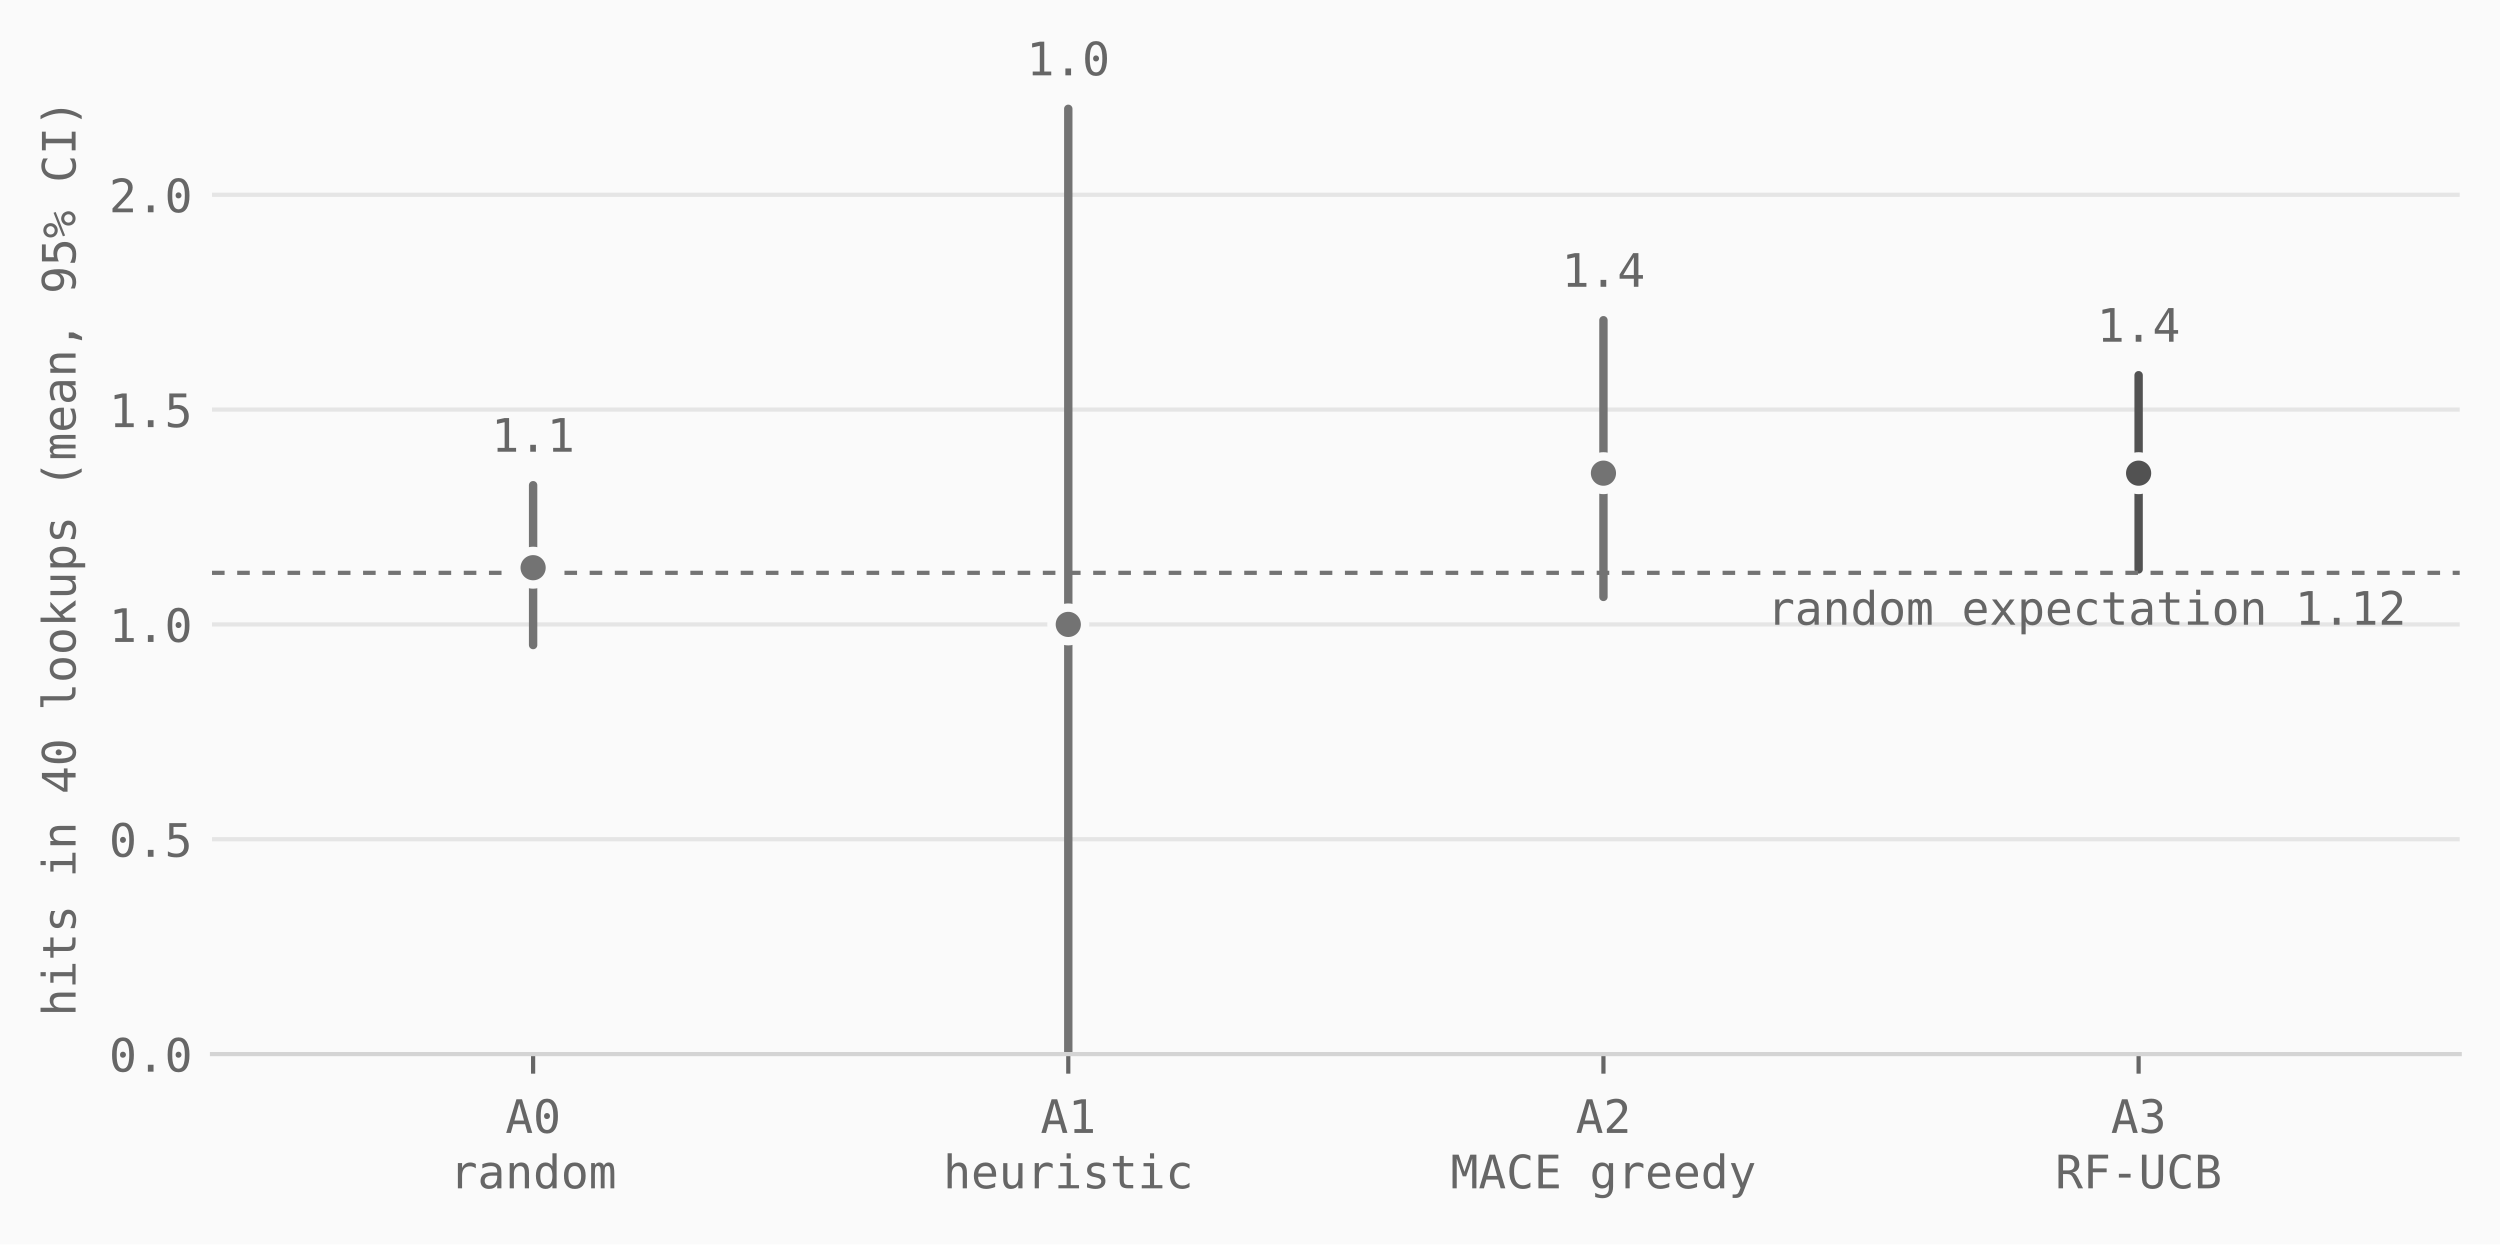
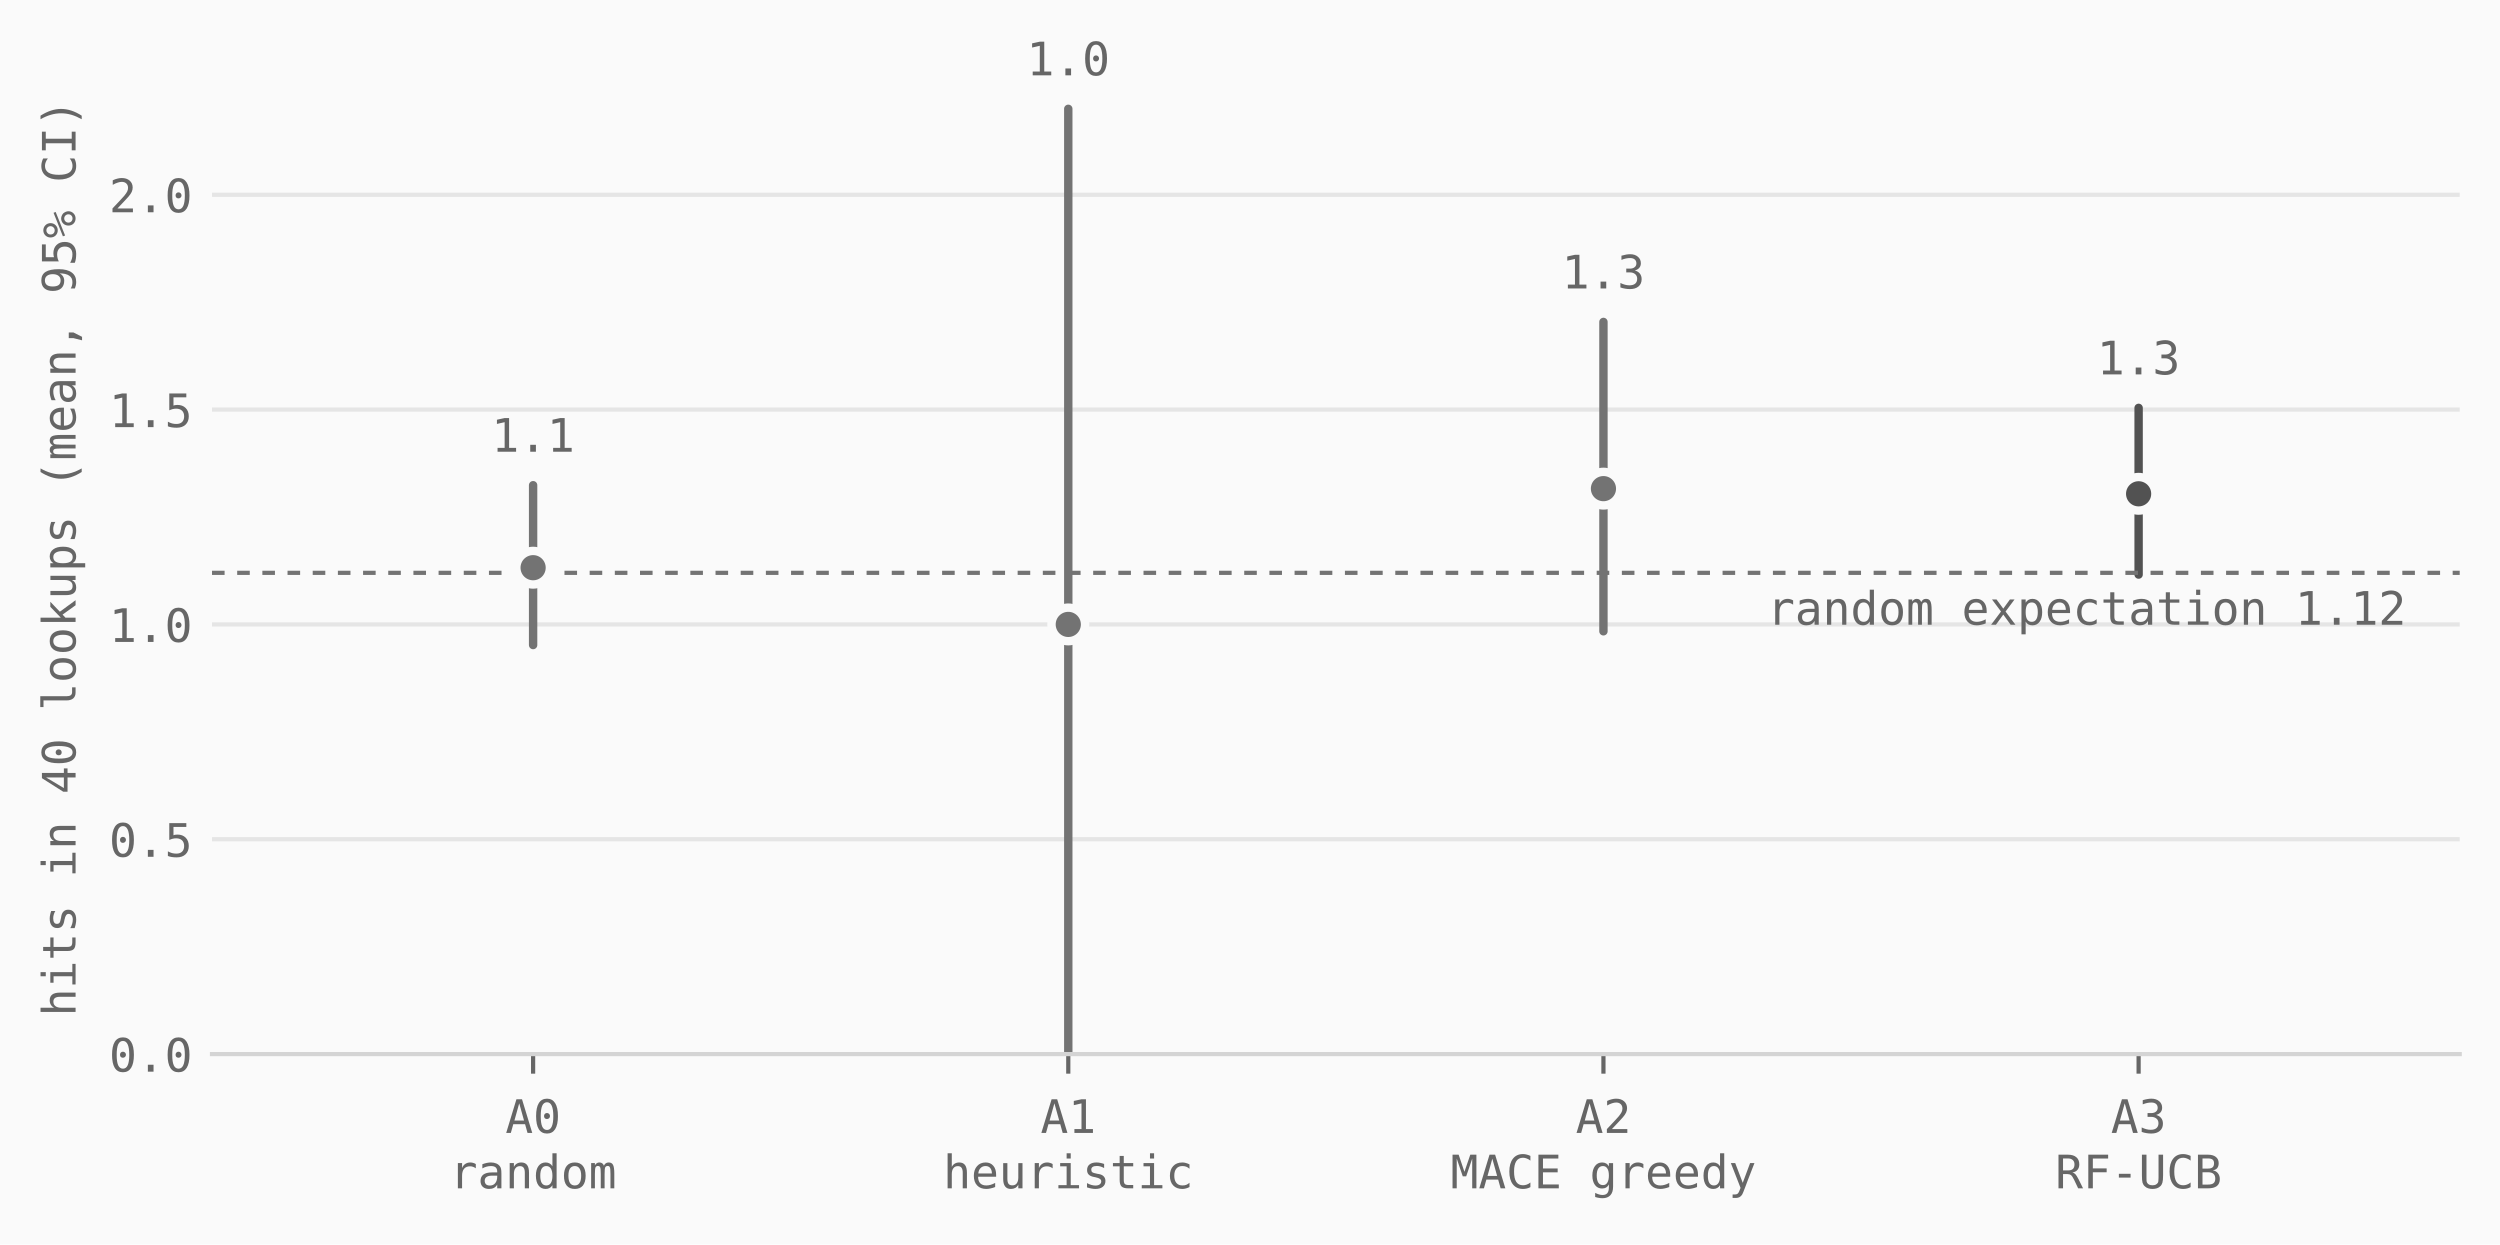
<svg xmlns="http://www.w3.org/2000/svg" xmlns:xlink="http://www.w3.org/1999/xlink" width="446.855pt" height="222.414pt" viewBox="0 0 446.855 222.414" version="1.1">
  <defs>
    <style type="text/css">*{stroke-linejoin: round; stroke-linecap: butt}</style>
  </defs>
  <g id="figure_1">
    <g id="patch_1">
      <path d="M 0 222.414  L 446.855 222.414  L 446.855 0  L 0 0  z " style="fill: #fafafa" />
    </g>
    <g id="axes_1">
      <g id="patch_2">
        <path d="M 37.895 188.41  L 439.655 188.41  L 439.655 11.002  L 37.895 11.002  L 37.895 188.41  z " style="fill: none" />
      </g>
      <g id="matplotlib.axis_1">
        <g id="xtick_1">
          <g id="line2d_1">
            <defs>
-               <path id="m17429e78b7" d="M 0 0  L 0 3.5  " style="stroke: #666666; stroke-width: 0.75" />
+               <path id="m1050a0e557" d="M 0 0  L 0 3.5  " style="stroke: #666666; stroke-width: 0.75" />
            </defs>
            <g>
-               <use xlink:href="#m17429e78b7" x="95.289" y="188.41" style="fill: #666666; stroke: #666666; stroke-width: 0.75" />
+               <use xlink:href="#m1050a0e557" x="95.289" y="188.41" style="fill: #666666; stroke: #666666; stroke-width: 0.75" />
            </g>
          </g>
          <g id="text_1">
            <text style="font-size: 8.25px; font-family: 'DejaVu Sans Mono'; fill: #666666" transform="translate(90.32227 202.5039)">A0</text>
            <text style="font-size: 8.25px; font-family: 'DejaVu Sans Mono'; fill: #666666" transform="translate(80.38876 212.4061)">random</text>
          </g>
        </g>
        <g id="xtick_2">
          <g id="line2d_2">
            <g>
-               <use xlink:href="#m17429e78b7" x="190.946" y="188.41" style="fill: #666666; stroke: #666666; stroke-width: 0.75" />
+               <use xlink:href="#m1050a0e557" x="190.946" y="188.41" style="fill: #666666; stroke: #666666; stroke-width: 0.75" />
            </g>
          </g>
          <g id="text_2">
            <text style="font-size: 8.25px; font-family: 'DejaVu Sans Mono'; fill: #666666" transform="translate(185.9794 202.5039)">A1</text>
            <text style="font-size: 8.25px; font-family: 'DejaVu Sans Mono'; fill: #666666" transform="translate(168.5958 212.4061)">heuristic</text>
          </g>
        </g>
        <g id="xtick_3">
          <g id="line2d_3">
            <g>
-               <use xlink:href="#m17429e78b7" x="286.603" y="188.41" style="fill: #666666; stroke: #666666; stroke-width: 0.75" />
+               <use xlink:href="#m1050a0e557" x="286.603" y="188.41" style="fill: #666666; stroke: #666666; stroke-width: 0.75" />
            </g>
          </g>
          <g id="text_3">
            <text style="font-size: 8.25px; font-family: 'DejaVu Sans Mono'; fill: #666666" transform="translate(281.6366 202.5039)">A2</text>
            <text style="font-size: 8.25px; font-family: 'DejaVu Sans Mono'; fill: #666666" transform="translate(259.2862 212.4061)">MACE greedy</text>
          </g>
        </g>
        <g id="xtick_4">
          <g id="line2d_4">
            <g>
-               <use xlink:href="#m17429e78b7" x="382.26" y="188.41" style="fill: #666666; stroke: #666666; stroke-width: 0.75" />
+               <use xlink:href="#m1050a0e557" x="382.26" y="188.41" style="fill: #666666; stroke: #666666; stroke-width: 0.75" />
            </g>
          </g>
          <g id="text_4">
            <text style="font-size: 8.25px; font-family: 'DejaVu Sans Mono'; fill: #666666" transform="translate(377.2937 202.5039)">A3</text>
            <text style="font-size: 8.25px; font-family: 'DejaVu Sans Mono'; fill: #666666" transform="translate(367.3602 212.4055)">RF-UCB</text>
          </g>
        </g>
      </g>
      <g id="matplotlib.axis_2">
        <g id="ytick_1">
          <g id="line2d_5">
-             <path d="M 37.895 188.41  L 439.655 188.41  " clip-path="url(#p7e750fc59d)" style="fill: none; stroke: #e5e5e5; stroke-width: 0.75; stroke-linecap: square" />
+             <path d="M 37.895 188.41  L 439.655 188.41  " clip-path="url(#paa1d5f2c92)" style="fill: none; stroke: #e5e5e5; stroke-width: 0.75; stroke-linecap: square" />
          </g>
          <g id="line2d_6" />
          <g id="text_5">
            <text style="font-size: 8.25px; font-family: 'DejaVu Sans Mono'; text-anchor: end; fill: #666666" x="34.395" y="191.544" transform="rotate(-0 34.39475 191.544)">0.0</text>
          </g>
        </g>
        <g id="ytick_2">
          <g id="line2d_7">
-             <path d="M 37.895 150.01  L 439.655 150.01  " clip-path="url(#p7e750fc59d)" style="fill: none; stroke: #e5e5e5; stroke-width: 0.75; stroke-linecap: square" />
+             <path d="M 37.895 150.01  L 439.655 150.01  " clip-path="url(#paa1d5f2c92)" style="fill: none; stroke: #e5e5e5; stroke-width: 0.75; stroke-linecap: square" />
          </g>
          <g id="line2d_8" />
          <g id="text_6">
            <text style="font-size: 8.25px; font-family: 'DejaVu Sans Mono'; text-anchor: end; fill: #666666" x="34.395" y="153.144" transform="rotate(-0 34.39475 153.144)">0.5</text>
          </g>
        </g>
        <g id="ytick_3">
          <g id="line2d_9">
-             <path d="M 37.895 111.61  L 439.655 111.61  " clip-path="url(#p7e750fc59d)" style="fill: none; stroke: #e5e5e5; stroke-width: 0.75; stroke-linecap: square" />
+             <path d="M 37.895 111.61  L 439.655 111.61  " clip-path="url(#paa1d5f2c92)" style="fill: none; stroke: #e5e5e5; stroke-width: 0.75; stroke-linecap: square" />
          </g>
          <g id="line2d_10" />
          <g id="text_7">
            <text style="font-size: 8.25px; font-family: 'DejaVu Sans Mono'; text-anchor: end; fill: #666666" x="34.395" y="114.744" transform="rotate(-0 34.39475 114.744)">1.0</text>
          </g>
        </g>
        <g id="ytick_4">
          <g id="line2d_11">
-             <path d="M 37.895 73.21  L 439.655 73.21  " clip-path="url(#p7e750fc59d)" style="fill: none; stroke: #e5e5e5; stroke-width: 0.75; stroke-linecap: square" />
+             <path d="M 37.895 73.21  L 439.655 73.21  " clip-path="url(#paa1d5f2c92)" style="fill: none; stroke: #e5e5e5; stroke-width: 0.75; stroke-linecap: square" />
          </g>
          <g id="line2d_12" />
          <g id="text_8">
            <text style="font-size: 8.25px; font-family: 'DejaVu Sans Mono'; text-anchor: end; fill: #666666" x="34.395" y="76.344" transform="rotate(-0 34.39475 76.34403)">1.5</text>
          </g>
        </g>
        <g id="ytick_5">
          <g id="line2d_13">
-             <path d="M 37.895 34.81  L 439.655 34.81  " clip-path="url(#p7e750fc59d)" style="fill: none; stroke: #e5e5e5; stroke-width: 0.75; stroke-linecap: square" />
+             <path d="M 37.895 34.81  L 439.655 34.81  " clip-path="url(#paa1d5f2c92)" style="fill: none; stroke: #e5e5e5; stroke-width: 0.75; stroke-linecap: square" />
          </g>
          <g id="line2d_14" />
          <g id="text_9">
            <text style="font-size: 8.25px; font-family: 'DejaVu Sans Mono'; text-anchor: end; fill: #666666" x="34.395" y="37.944" transform="rotate(-0 34.39475 37.94403)">2.0</text>
          </g>
        </g>
        <g id="text_10">
          <text style="font-size: 8.25px; font-family: 'DejaVu Sans Mono'; text-anchor: middle; fill: #666666" x="13.513" y="99.706" transform="rotate(-90 13.51254 99.706)">hits in 40 lookups (mean, 95% CI)</text>
        </g>
      </g>
      <g id="line2d_15">
-         <path d="M 95.289 115.296  L 95.289 86.727  " clip-path="url(#p7e750fc59d)" style="fill: none; stroke: #737373; stroke-width: 1.5; stroke-linecap: round" />
+         <path d="M 95.289 115.296  L 95.289 86.727  " clip-path="url(#paa1d5f2c92)" style="fill: none; stroke: #737373; stroke-width: 1.5; stroke-linecap: round" />
      </g>
      <g id="line2d_16">
-         <path d="M 190.946 188.41  L 190.946 19.45  " clip-path="url(#p7e750fc59d)" style="fill: none; stroke: #737373; stroke-width: 1.5; stroke-linecap: round" />
+         <path d="M 190.946 188.41  L 190.946 19.45  " clip-path="url(#paa1d5f2c92)" style="fill: none; stroke: #737373; stroke-width: 1.5; stroke-linecap: round" />
      </g>
      <g id="line2d_17">
-         <path d="M 286.603 106.695  L 286.603 57.236  " clip-path="url(#p7e750fc59d)" style="fill: none; stroke: #737373; stroke-width: 1.5; stroke-linecap: round" />
+         <path d="M 286.603 112.839  L 286.603 57.543  " clip-path="url(#paa1d5f2c92)" style="fill: none; stroke: #737373; stroke-width: 1.5; stroke-linecap: round" />
      </g>
      <g id="line2d_18">
-         <path d="M 382.26 101.78  L 382.26 67.066  " clip-path="url(#p7e750fc59d)" style="fill: none; stroke: #525252; stroke-width: 1.5; stroke-linecap: round" />
+         <path d="M 382.26 102.701  L 382.26 72.903  " clip-path="url(#paa1d5f2c92)" style="fill: none; stroke: #525252; stroke-width: 1.5; stroke-linecap: round" />
      </g>
      <g id="line2d_19">
-         <path d="M 37.895 102.394  L 439.655 102.394  " clip-path="url(#p7e750fc59d)" style="fill: none; stroke-dasharray: 2.25,2.25; stroke-dashoffset: 0; stroke: #737373; stroke-width: 0.75" />
+         <path d="M 37.895 102.394  L 439.655 102.394  " clip-path="url(#paa1d5f2c92)" style="fill: none; stroke-dasharray: 2.25,2.25; stroke-dashoffset: 0; stroke: #737373; stroke-width: 0.75" />
      </g>
      <g id="patch_3">
        <path d="M 37.895 188.41  L 439.655 188.41  " style="fill: none; stroke: #d4d4d4; stroke-width: 0.75; stroke-linejoin: miter; stroke-linecap: square" />
      </g>
      <g id="line2d_20">
        <defs>
-           <path id="mf39dcc0b85" d="M 0 3  C 0.796 3 1.559 2.684 2.121 2.121  C 2.684 1.559 3 0.796 3 0  C 3 -0.796 2.684 -1.559 2.121 -2.121  C 1.559 -2.684 0.796 -3 0 -3  C -0.796 -3 -1.559 -2.684 -2.121 -2.121  C -2.684 -1.559 -3 -0.796 -3 0  C -3 0.796 -2.684 1.559 -2.121 2.121  C -1.559 2.684 -0.796 3 0 3  z " style="stroke: #fafafa; stroke-width: 1.5" />
+           <path id="md749f41230" d="M 0 3  C 0.796 3 1.559 2.684 2.121 2.121  C 2.684 1.559 3 0.796 3 0  C 3 -0.796 2.684 -1.559 2.121 -2.121  C 1.559 -2.684 0.796 -3 0 -3  C -0.796 -3 -1.559 -2.684 -2.121 -2.121  C -2.684 -1.559 -3 -0.796 -3 0  C -3 0.796 -2.684 1.559 -2.121 2.121  C -1.559 2.684 -0.796 3 0 3  z " style="stroke: #fafafa; stroke-width: 1.5" />
        </defs>
-         <g clip-path="url(#p7e750fc59d)">
-           <use xlink:href="#mf39dcc0b85" x="95.289" y="101.472" style="fill: #737373; stroke: #fafafa; stroke-width: 1.5" />
+         <g clip-path="url(#paa1d5f2c92)">
+           <use xlink:href="#md749f41230" x="95.289" y="101.472" style="fill: #737373; stroke: #fafafa; stroke-width: 1.5" />
        </g>
      </g>
      <g id="text_11">
        <text style="font-size: 8.25px; font-family: 'DejaVu Sans Mono'; text-anchor: middle; fill: #666666" x="95.289" y="80.745" transform="rotate(-0 95.28903 80.74487)">1.1</text>
      </g>
      <g id="line2d_21">
-         <g clip-path="url(#p7e750fc59d)">
-           <use xlink:href="#mf39dcc0b85" x="190.946" y="111.61" style="fill: #737373; stroke: #fafafa; stroke-width: 1.5" />
+         <g clip-path="url(#paa1d5f2c92)">
+           <use xlink:href="#md749f41230" x="190.946" y="111.61" style="fill: #737373; stroke: #fafafa; stroke-width: 1.5" />
        </g>
      </g>
      <g id="text_12">
        <text style="font-size: 8.25px; font-family: 'DejaVu Sans Mono'; text-anchor: middle; fill: #666666" x="190.946" y="13.468" transform="rotate(-0 190.9462 13.46807)">1.0</text>
      </g>
      <g id="line2d_22">
-         <g clip-path="url(#p7e750fc59d)">
-           <use xlink:href="#mf39dcc0b85" x="286.603" y="84.576" style="fill: #737373; stroke: #fafafa; stroke-width: 1.5" />
+         <g clip-path="url(#paa1d5f2c92)">
+           <use xlink:href="#md749f41230" x="286.603" y="87.341" style="fill: #737373; stroke: #fafafa; stroke-width: 1.5" />
        </g>
      </g>
      <g id="text_13">
-         <text style="font-size: 8.25px; font-family: 'DejaVu Sans Mono'; text-anchor: middle; fill: #666666" x="286.603" y="51.254" transform="rotate(-0 286.6033 51.25367)">1.4</text>
+         <text style="font-size: 8.25px; font-family: 'DejaVu Sans Mono'; text-anchor: middle; fill: #666666" x="286.603" y="51.561" transform="rotate(-0 286.6033 51.56087)">1.3</text>
      </g>
      <g id="line2d_23">
        <defs>
-           <path id="m3fe6ce2ead" d="M 0 3  C 0.796 3 1.559 2.684 2.121 2.121  C 2.684 1.559 3 0.796 3 0  C 3 -0.796 2.684 -1.559 2.121 -2.121  C 1.559 -2.684 0.796 -3 0 -3  C -0.796 -3 -1.559 -2.684 -2.121 -2.121  C -2.684 -1.559 -3 -0.796 -3 0  C -3 0.796 -2.684 1.559 -2.121 2.121  C -1.559 2.684 -0.796 3 0 3  z " style="stroke: #fafafa; stroke-width: 1.5" />
+           <path id="mb5841d1a41" d="M 0 3  C 0.796 3 1.559 2.684 2.121 2.121  C 2.684 1.559 3 0.796 3 0  C 3 -0.796 2.684 -1.559 2.121 -2.121  C 1.559 -2.684 0.796 -3 0 -3  C -0.796 -3 -1.559 -2.684 -2.121 -2.121  C -2.684 -1.559 -3 -0.796 -3 0  C -3 0.796 -2.684 1.559 -2.121 2.121  C -1.559 2.684 -0.796 3 0 3  z " style="stroke: #fafafa; stroke-width: 1.5" />
        </defs>
-         <g clip-path="url(#p7e750fc59d)">
-           <use xlink:href="#m3fe6ce2ead" x="382.26" y="84.576" style="fill: #525252; stroke: #fafafa; stroke-width: 1.5" />
+         <g clip-path="url(#paa1d5f2c92)">
+           <use xlink:href="#mb5841d1a41" x="382.26" y="88.263" style="fill: #525252; stroke: #fafafa; stroke-width: 1.5" />
        </g>
      </g>
      <g id="text_14">
-         <text style="font-size: 8.25px; font-family: 'DejaVu Sans Mono'; text-anchor: middle; fill: #666666" x="382.26" y="61.084" transform="rotate(-0 382.2605 61.08407)">1.4</text>
+         <text style="font-size: 8.25px; font-family: 'DejaVu Sans Mono'; text-anchor: middle; fill: #666666" x="382.26" y="66.921" transform="rotate(-0 382.2605 66.92087)">1.3</text>
      </g>
      <g id="text_15">
        <text style="font-size: 8.25px; font-family: 'DejaVu Sans Mono'; text-anchor: end; fill: #666666" x="430.089" y="111.663" transform="rotate(-0 430.089 111.6627)">random expectation 1.12</text>
      </g>
    </g>
  </g>
  <defs>
-     <clipPath id="p7e750fc59d">
+     <clipPath id="paa1d5f2c92">
      <rect x="37.895" y="11.002" width="401.76" height="177.408" />
    </clipPath>
  </defs>
</svg>
